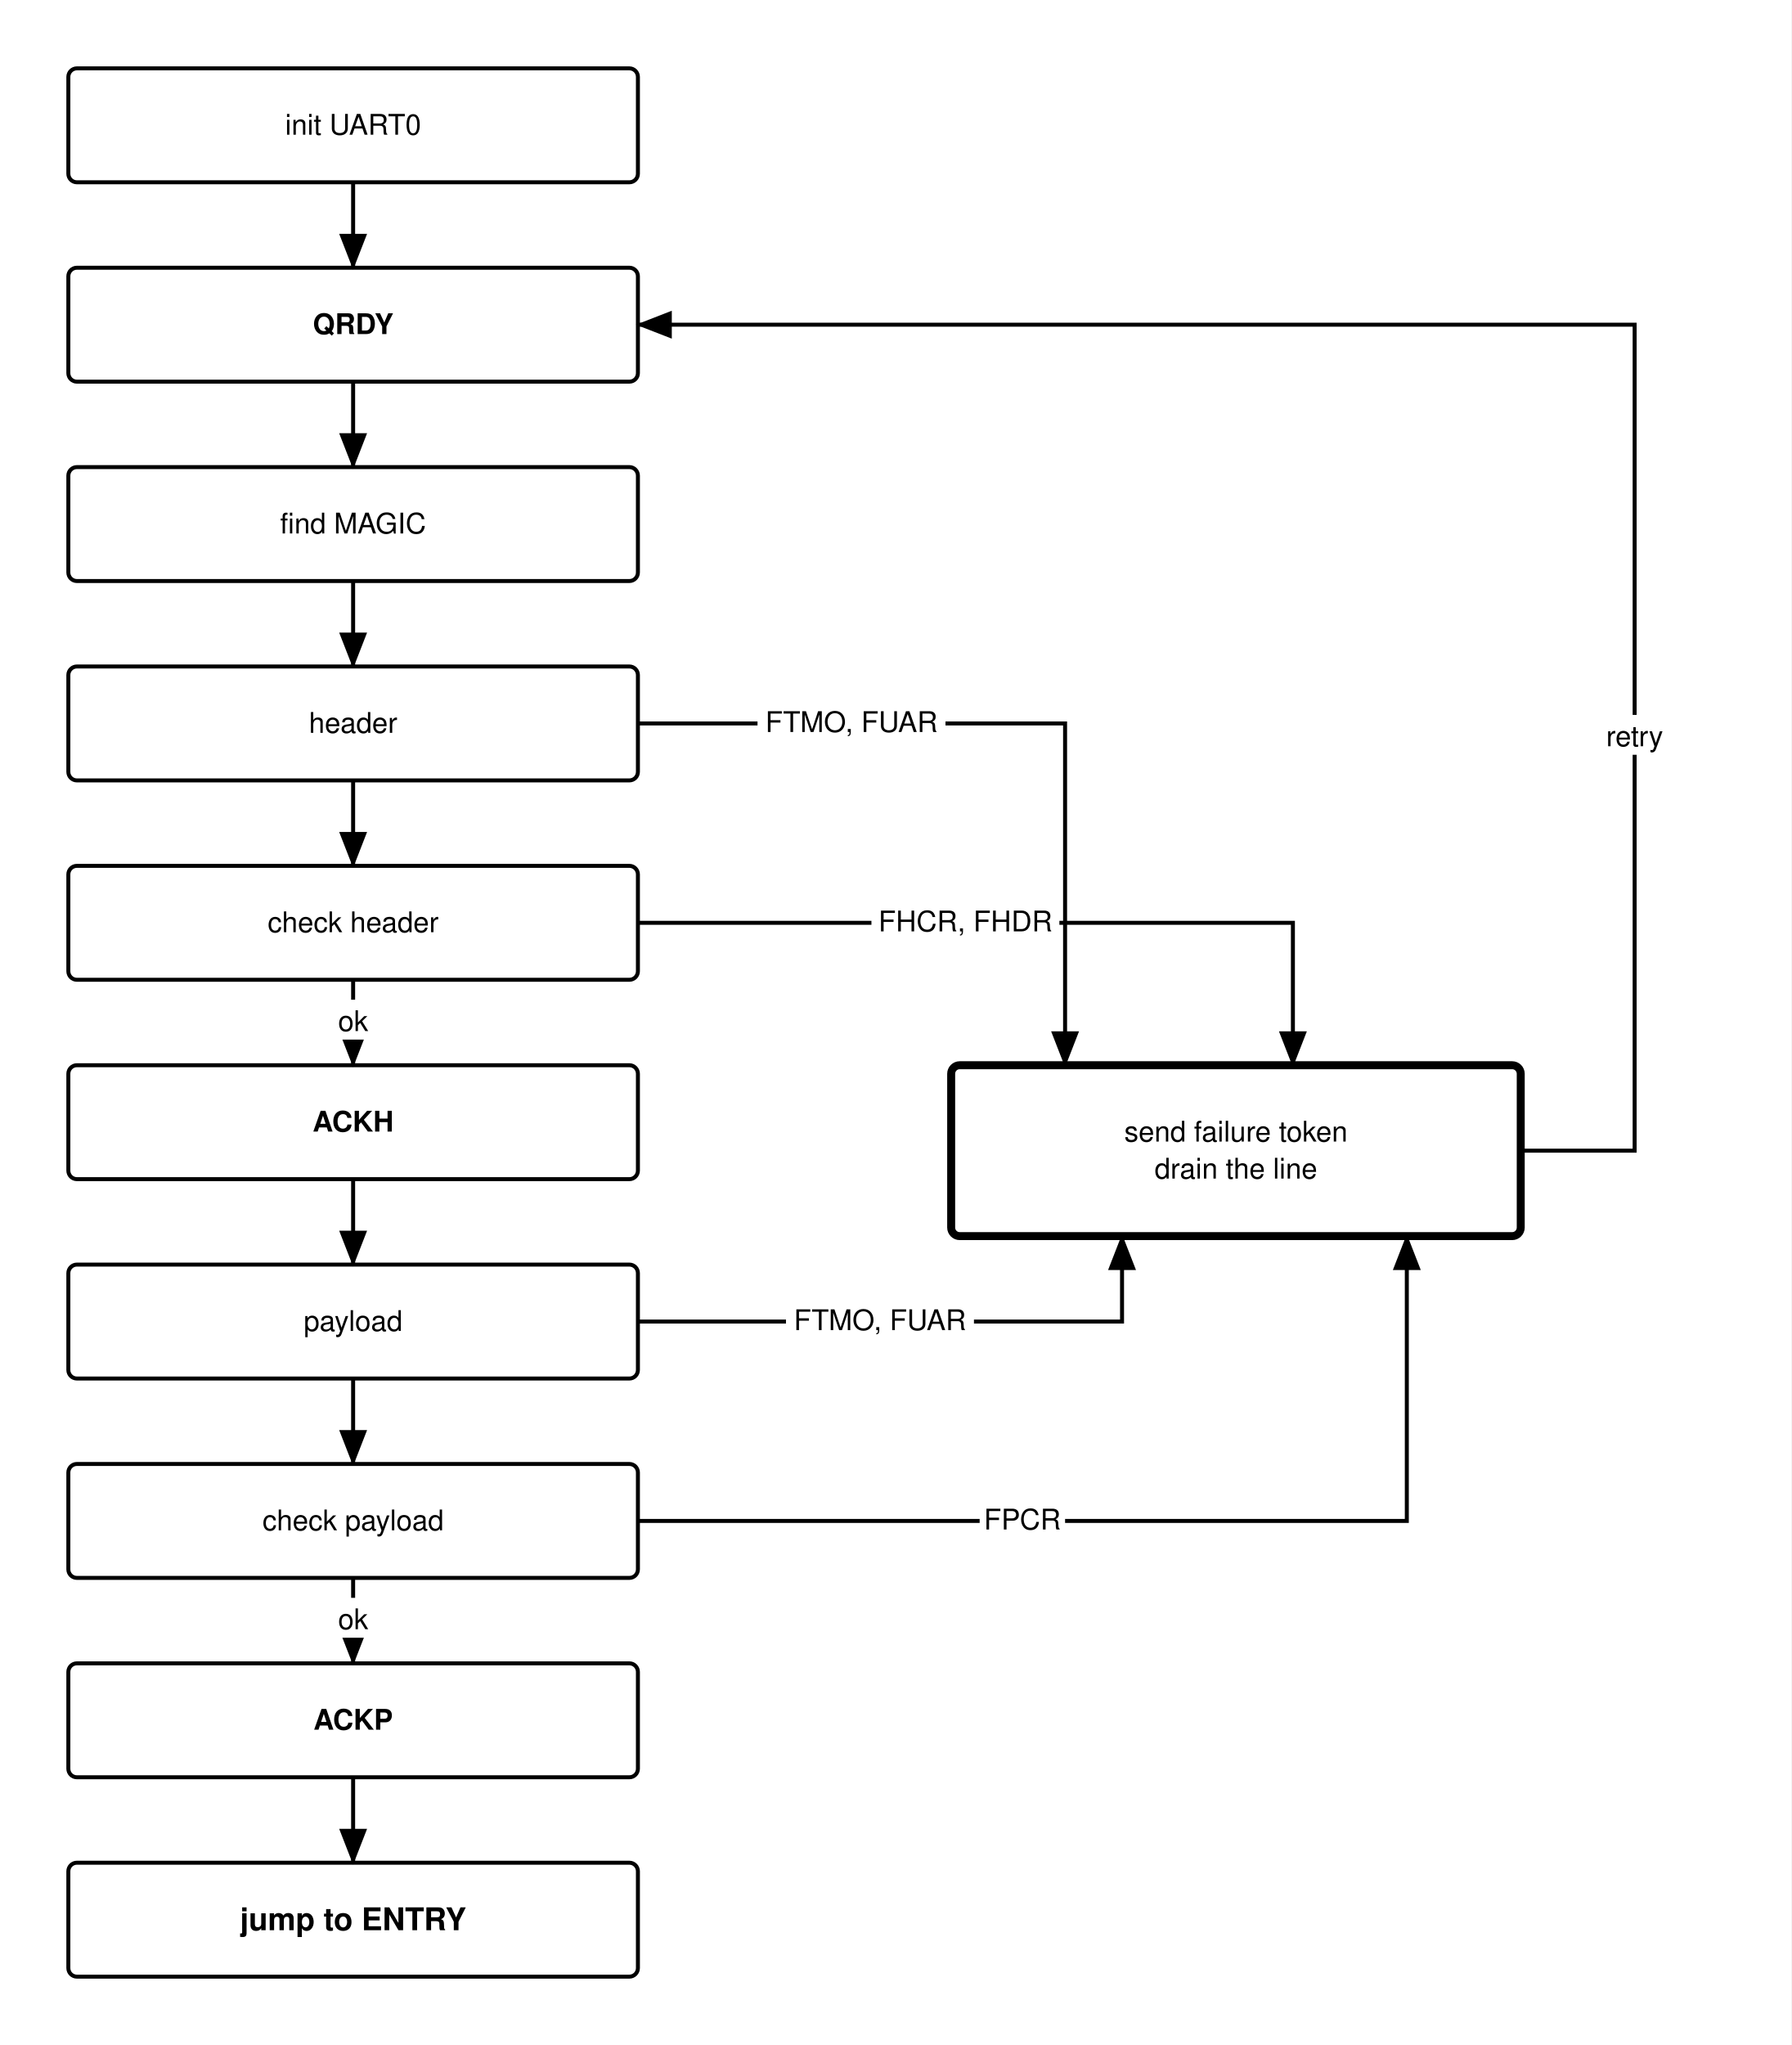
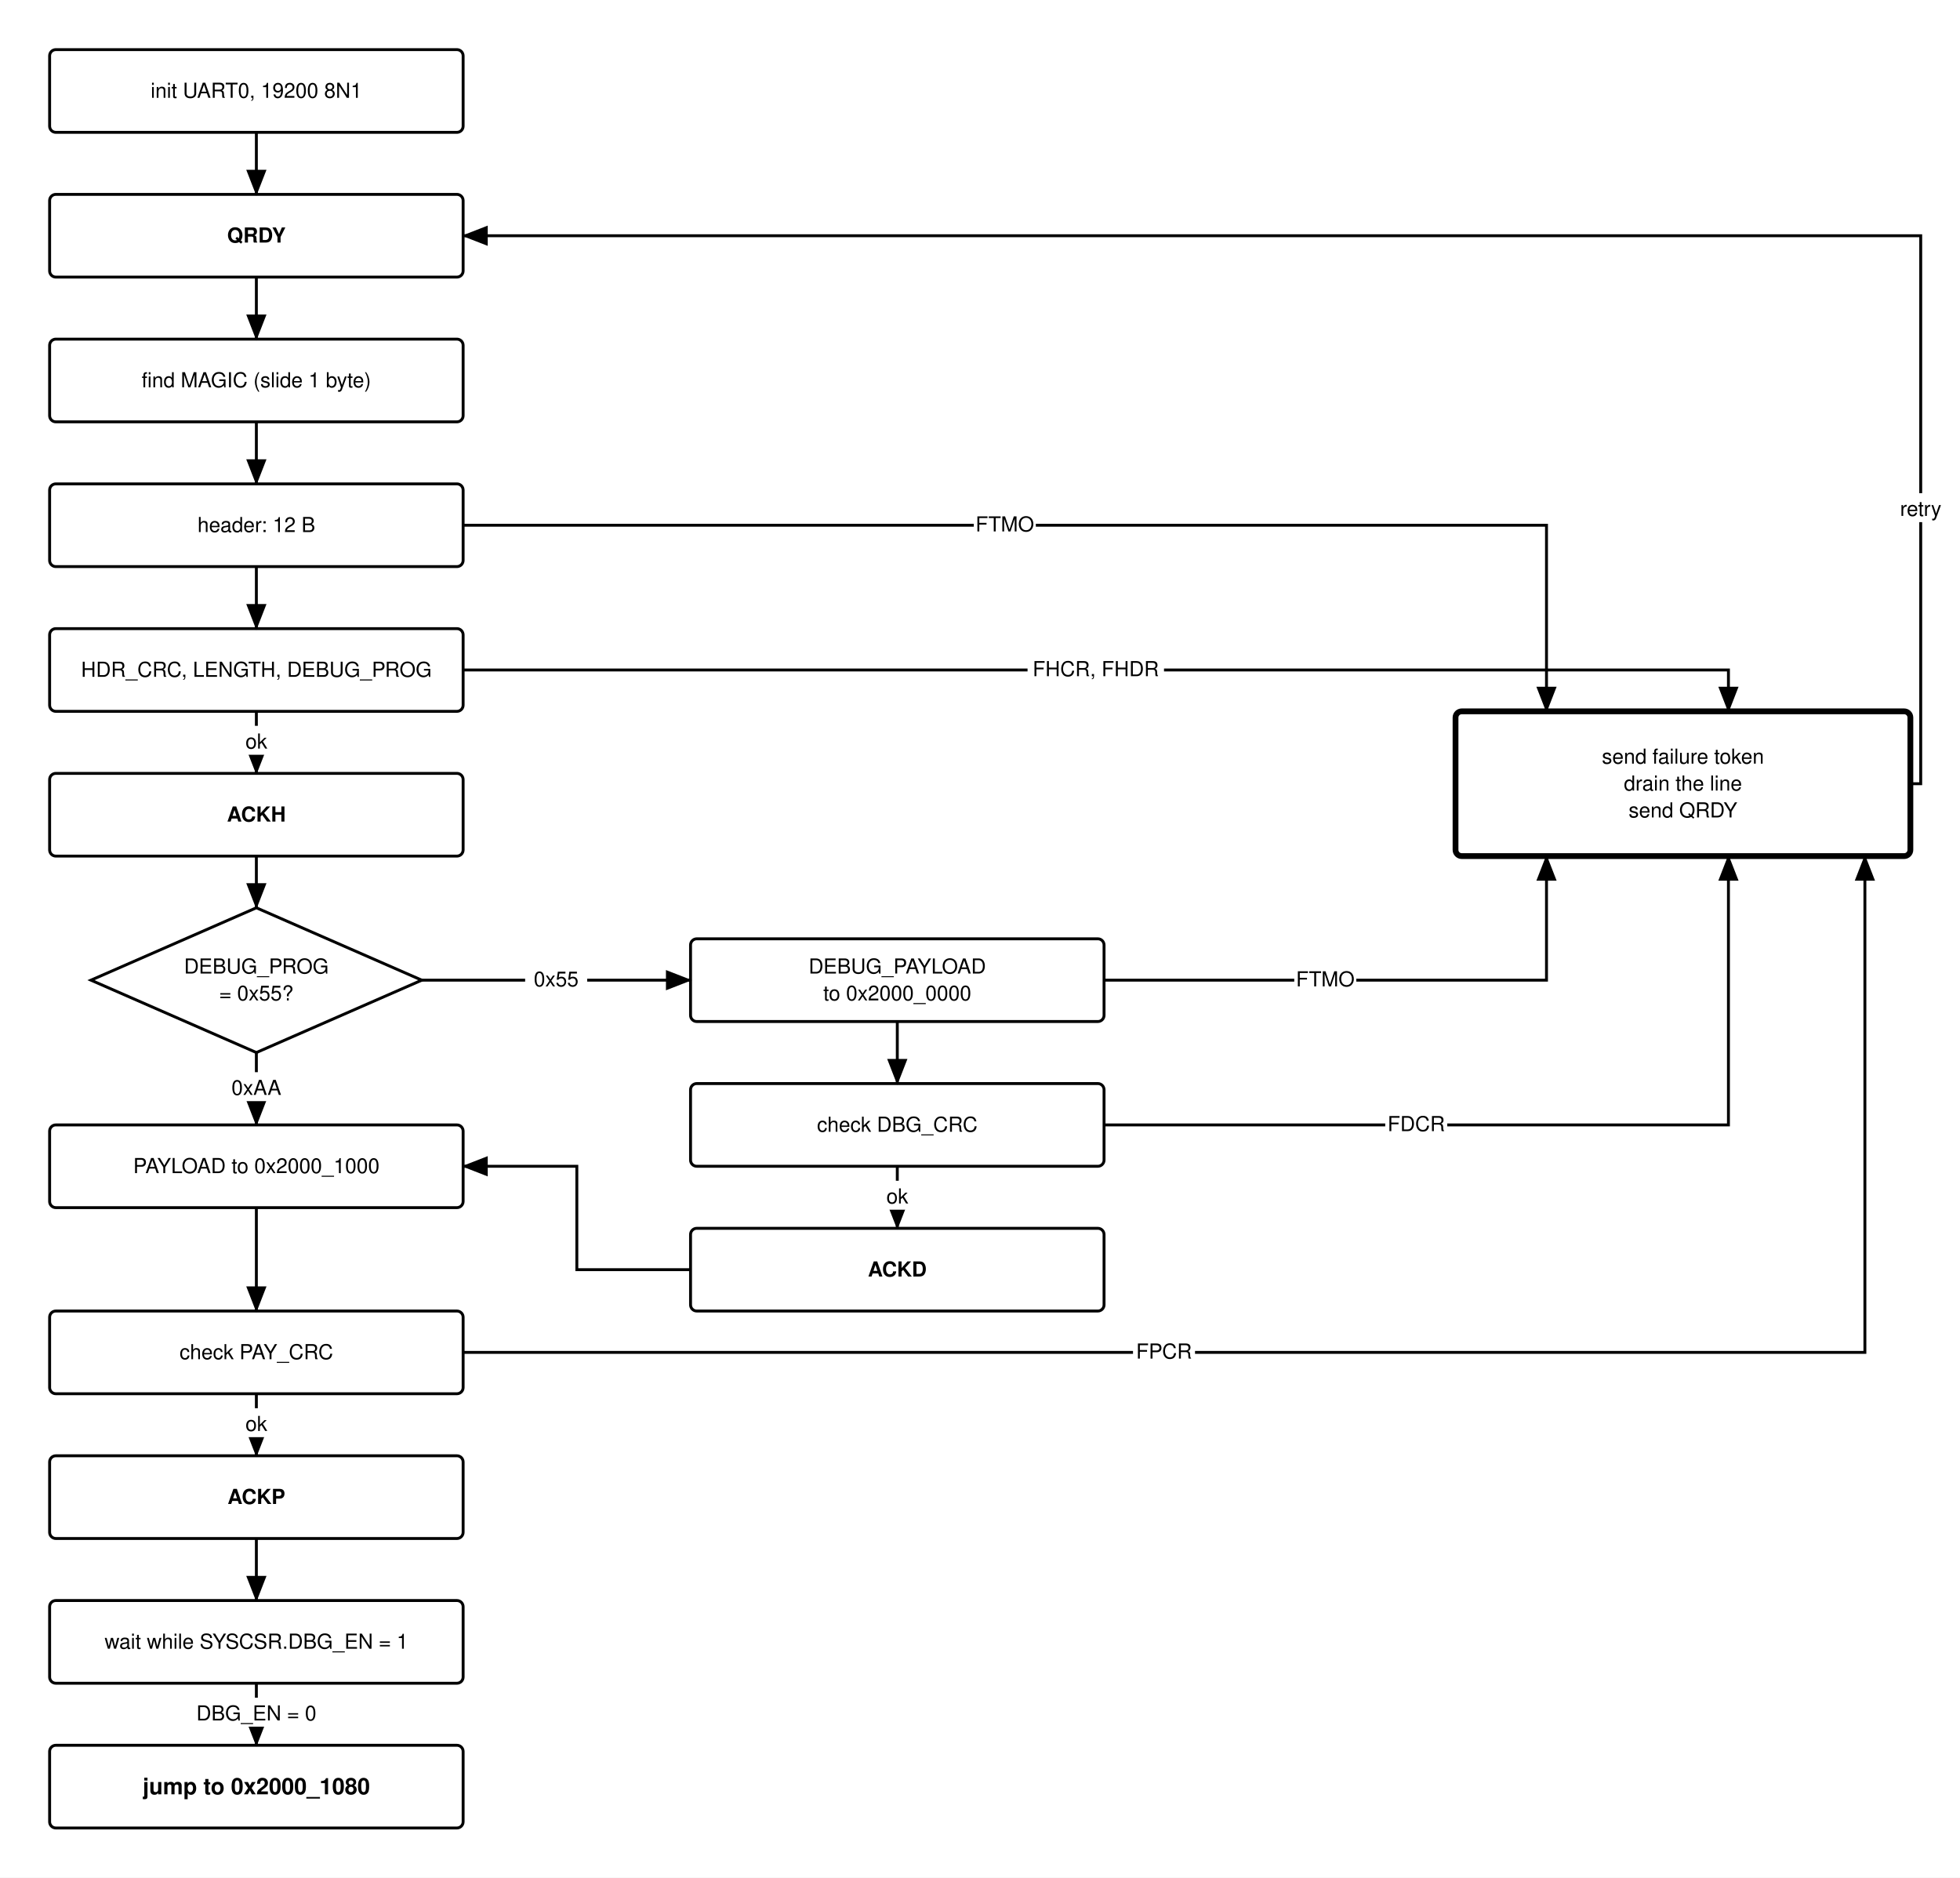
- <svg xmlns="http://www.w3.org/2000/svg" width="629" height="718" viewBox="-4 -14 629 718" font-family="Helvetica,Arial,sans-serif">
+ <svg xmlns="http://www.w3.org/2000/svg" width="948" height="908" viewBox="-4 -14 948 908" font-family="Helvetica,Arial,sans-serif">
  <defs>
    <marker id="ah" markerWidth="9" markerHeight="7" refX="8.5" refY="3.5" orient="auto">
      <polygon points="0 0, 9 3.5, 0 7" fill="#000000" />
    </marker>
    <marker id="ahs" markerWidth="9" markerHeight="7" refX="0.5" refY="3.5" orient="auto">
      <polygon points="9 0, 0 3.5, 9 7" fill="#000000" />
    </marker>
  </defs>
-   <rect x="-4" y="-14" width="629" height="718" fill="#ffffff" />
+   <rect x="-4" y="-14" width="948" height="908" fill="#ffffff" />
  <rect x="20" y="10" width="200" height="40" rx="3" fill="#ffffff" stroke="#000000" stroke-width="1.4" />
  <rect x="20" y="80" width="200" height="40" rx="3" fill="#ffffff" stroke="#000000" stroke-width="1.4" />
  <rect x="20" y="150" width="200" height="40" rx="3" fill="#ffffff" stroke="#000000" stroke-width="1.4" />
  <rect x="20" y="220" width="200" height="40" rx="3" fill="#ffffff" stroke="#000000" stroke-width="1.4" />
  <rect x="20" y="290" width="200" height="40" rx="3" fill="#ffffff" stroke="#000000" stroke-width="1.4" />
  <rect x="20" y="360" width="200" height="40" rx="3" fill="#ffffff" stroke="#000000" stroke-width="1.4" />
-   <rect x="20" y="430" width="200" height="40" rx="3" fill="#ffffff" stroke="#000000" stroke-width="1.4" />
-   <rect x="20" y="500" width="200" height="40" rx="3" fill="#ffffff" stroke="#000000" stroke-width="1.4" />
-   <rect x="20" y="570" width="200" height="40" rx="3" fill="#ffffff" stroke="#000000" stroke-width="1.4" />
-   <rect x="20" y="640" width="200" height="40" rx="3" fill="#ffffff" stroke="#000000" stroke-width="1.4" />
-   <rect x="330" y="360" width="200" height="60" rx="3" fill="#ffffff" stroke="#000000" stroke-width="2.8" />
-   <rect x="600" y="90" width="1" height="20" rx="3" fill="none" stroke="none" stroke-width="0" />
+   <polygon points="120.0,425 200,460.0 120.0,495 40,460.0" fill="#ffffff" stroke="#000000" stroke-width="1.4" />
+   <rect x="330" y="440" width="200" height="40" rx="3" fill="#ffffff" stroke="#000000" stroke-width="1.4" />
+   <rect x="330" y="510" width="200" height="40" rx="3" fill="#ffffff" stroke="#000000" stroke-width="1.4" />
+   <rect x="330" y="580" width="200" height="40" rx="3" fill="#ffffff" stroke="#000000" stroke-width="1.4" />
+   <rect x="20" y="530" width="200" height="40" rx="3" fill="#ffffff" stroke="#000000" stroke-width="1.4" />
+   <rect x="20" y="620" width="200" height="40" rx="3" fill="#ffffff" stroke="#000000" stroke-width="1.4" />
+   <rect x="20" y="690" width="200" height="40" rx="3" fill="#ffffff" stroke="#000000" stroke-width="1.4" />
+   <rect x="20" y="760" width="200" height="40" rx="3" fill="#ffffff" stroke="#000000" stroke-width="1.4" />
+   <rect x="20" y="830" width="200" height="40" rx="3" fill="#ffffff" stroke="#000000" stroke-width="1.4" />
+   <rect x="700" y="330" width="220" height="70" rx="3" fill="#ffffff" stroke="#000000" stroke-width="2.8" />
  <polyline points="120.0,50.0 120.0,80.0" fill="none" stroke="#000000" stroke-width="1.4" marker-end="url(#ah)" />
  <polyline points="120.0,120.0 120.0,150.0" fill="none" stroke="#000000" stroke-width="1.4" marker-end="url(#ah)" />
  <polyline points="120.0,190.0 120.0,220.0" fill="none" stroke="#000000" stroke-width="1.4" marker-end="url(#ah)" />
  <polyline points="120.0,260.0 120.0,290.0" fill="none" stroke="#000000" stroke-width="1.4" marker-end="url(#ah)" />
  <polyline points="120.0,330.0 120.0,360.0" fill="none" stroke="#000000" stroke-width="1.4" marker-end="url(#ah)" />
  <rect x="111.0" y="337.0" width="18.0" height="14" fill="#ffffff" />
  <text x="120.0" y="348.0" font-size="10" fill="#000000" text-anchor="middle">ok</text>
-   <polyline points="120.0,400.0 120.0,430.0" fill="none" stroke="#000000" stroke-width="1.4" marker-end="url(#ah)" />
-   <polyline points="120.0,470.0 120.0,500.0" fill="none" stroke="#000000" stroke-width="1.4" marker-end="url(#ah)" />
-   <polyline points="120.0,540.0 120.0,570.0" fill="none" stroke="#000000" stroke-width="1.4" marker-end="url(#ah)" />
-   <rect x="111.0" y="547.0" width="18.0" height="14" fill="#ffffff" />
-   <text x="120.0" y="558.0" font-size="10" fill="#000000" text-anchor="middle">ok</text>
-   <polyline points="120.0,610.0 120.0,640.0" fill="none" stroke="#000000" stroke-width="1.4" marker-end="url(#ah)" />
-   <polyline points="220.0,240.0 370.0,240.0 370.0,360.0" fill="none" stroke="#000000" stroke-width="1.4" marker-end="url(#ah)" />
-   <rect x="262.0" y="232.0" width="66.0" height="14" fill="#ffffff" />
-   <text x="295.0" y="243.0" font-size="10" fill="#000000" text-anchor="middle">FTMO, FUAR</text>
-   <polyline points="220.0,310.0 450.0,310.0 450.0,360.0" fill="none" stroke="#000000" stroke-width="1.4" marker-end="url(#ah)" />
-   <rect x="302.0" y="302.0" width="66.0" height="14" fill="#ffffff" />
-   <text x="335.0" y="313.0" font-size="10" fill="#000000" text-anchor="middle">FHCR, FHDR</text>
-   <polyline points="220.0,450.0 390.0,450.0 390.0,420.0" fill="none" stroke="#000000" stroke-width="1.4" marker-end="url(#ah)" />
-   <rect x="272.0" y="442.0" width="66.0" height="14" fill="#ffffff" />
-   <text x="305.0" y="453.0" font-size="10" fill="#000000" text-anchor="middle">FTMO, FUAR</text>
-   <polyline points="220.0,520.0 490.0,520.0 490.0,420.0" fill="none" stroke="#000000" stroke-width="1.4" marker-end="url(#ah)" />
-   <rect x="340.0" y="512.0" width="30.0" height="14" fill="#ffffff" />
-   <text x="355.0" y="523.0" font-size="10" fill="#000000" text-anchor="middle">FPCR</text>
-   <polyline points="530.0,390.0 570.0,390.0 570.0,100.0 220.0,100.0" fill="none" stroke="#000000" stroke-width="1.4" marker-end="url(#ah)" />
-   <rect x="552.0" y="237.0" width="36.0" height="14" fill="#ffffff" />
-   <text x="570.0" y="248.0" font-size="10" fill="#000000" text-anchor="middle">retry</text>
-   <text x="120.0" y="33.3" font-size="10" text-anchor="middle" fill="#000000">init UART0</text>
+   <polyline points="120.0,400.0 120.0,425.0" fill="none" stroke="#000000" stroke-width="1.4" marker-end="url(#ah)" />
+   <polyline points="120.0,495.0 120.0,530.0" fill="none" stroke="#000000" stroke-width="1.4" marker-end="url(#ah)" />
+   <rect x="105.0" y="504.5" width="30.0" height="14" fill="#ffffff" />
+   <text x="120.0" y="515.5" font-size="10" fill="#000000" text-anchor="middle">0xAA</text>
+   <polyline points="200.0,460.0 330.0,460.0" fill="none" stroke="#000000" stroke-width="1.4" marker-end="url(#ah)" />
+   <rect x="250.0" y="452.0" width="30.0" height="14" fill="#ffffff" />
+   <text x="265.0" y="463.0" font-size="10" fill="#000000" text-anchor="middle">0x55</text>
+   <polyline points="430.0,480.0 430.0,510.0" fill="none" stroke="#000000" stroke-width="1.4" marker-end="url(#ah)" />
+   <polyline points="430.0,550.0 430.0,580.0" fill="none" stroke="#000000" stroke-width="1.4" marker-end="url(#ah)" />
+   <rect x="421.0" y="557.0" width="18.0" height="14" fill="#ffffff" />
+   <text x="430.0" y="568.0" font-size="10" fill="#000000" text-anchor="middle">ok</text>
+   <polyline points="330.0,600.0 275.0,600.0 275.0,550.0 220.0,550.0" fill="none" stroke="#000000" stroke-width="1.4" marker-end="url(#ah)" />
+   <polyline points="120.0,570.0 120.0,620.0" fill="none" stroke="#000000" stroke-width="1.4" marker-end="url(#ah)" />
+   <polyline points="120.0,660.0 120.0,690.0" fill="none" stroke="#000000" stroke-width="1.4" marker-end="url(#ah)" />
+   <rect x="111.0" y="667.0" width="18.0" height="14" fill="#ffffff" />
+   <text x="120.0" y="678.0" font-size="10" fill="#000000" text-anchor="middle">ok</text>
+   <polyline points="120.0,730.0 120.0,760.0" fill="none" stroke="#000000" stroke-width="1.4" marker-end="url(#ah)" />
+   <polyline points="120.0,800.0 120.0,830.0" fill="none" stroke="#000000" stroke-width="1.4" marker-end="url(#ah)" />
+   <rect x="87.0" y="807.0" width="66.0" height="14" fill="#ffffff" />
+   <text x="120.0" y="818.0" font-size="10" fill="#000000" text-anchor="middle">DBG_EN = 0</text>
+   <polyline points="220.0,240.0 744.0,240.0 744.0,330.0" fill="none" stroke="#000000" stroke-width="1.4" marker-end="url(#ah)" />
+   <rect x="467.0" y="232.0" width="30.0" height="14" fill="#ffffff" />
+   <text x="482.0" y="243.0" font-size="10" fill="#000000" text-anchor="middle">FTMO</text>
+   <polyline points="220.0,310.0 832.0,310.0 832.0,330.0" fill="none" stroke="#000000" stroke-width="1.4" marker-end="url(#ah)" />
+   <rect x="493.0" y="302.0" width="66.0" height="14" fill="#ffffff" />
+   <text x="526.0" y="313.0" font-size="10" fill="#000000" text-anchor="middle">FHCR, FHDR</text>
+   <polyline points="530.0,460.0 744.0,460.0 744.0,400.0" fill="none" stroke="#000000" stroke-width="1.4" marker-end="url(#ah)" />
+   <rect x="622.0" y="452.0" width="30.0" height="14" fill="#ffffff" />
+   <text x="637.0" y="463.0" font-size="10" fill="#000000" text-anchor="middle">FTMO</text>
+   <polyline points="530.0,530.0 832.0,530.0 832.0,400.0" fill="none" stroke="#000000" stroke-width="1.4" marker-end="url(#ah)" />
+   <rect x="666.0" y="522.0" width="30.0" height="14" fill="#ffffff" />
+   <text x="681.0" y="533.0" font-size="10" fill="#000000" text-anchor="middle">FDCR</text>
+   <polyline points="220.0,640.0 898.0,640.0 898.0,400.0" fill="none" stroke="#000000" stroke-width="1.4" marker-end="url(#ah)" />
+   <rect x="544.0" y="632.0" width="30.0" height="14" fill="#ffffff" />
+   <text x="559.0" y="643.0" font-size="10" fill="#000000" text-anchor="middle">FPCR</text>
+   <polyline points="920.0,365.0 925.0,365.0 925.0,100.0 220.0,100.0" fill="none" stroke="#000000" stroke-width="1.4" marker-end="url(#ah)" />
+   <rect x="907.0" y="224.5" width="36.0" height="14" fill="#ffffff" />
+   <text x="925.0" y="235.5" font-size="10" fill="#000000" text-anchor="middle">retry</text>
+   <text x="120.0" y="33.3" font-size="10" text-anchor="middle" fill="#000000">init UART0, 19200 8N1</text>
  <text x="120.0" y="103.3" font-size="10" text-anchor="middle" fill="#000000" font-weight="bold">QRDY</text>
-   <text x="120.0" y="173.3" font-size="10" text-anchor="middle" fill="#000000">find MAGIC</text>
-   <text x="120.0" y="243.3" font-size="10" text-anchor="middle" fill="#000000">header</text>
-   <text x="120.0" y="313.3" font-size="10" text-anchor="middle" fill="#000000">check header</text>
+   <text x="120.0" y="173.3" font-size="10" text-anchor="middle" fill="#000000">find MAGIC (slide 1 byte)</text>
+   <text x="120.0" y="243.3" font-size="10" text-anchor="middle" fill="#000000">header: 12 B</text>
+   <text x="120.0" y="313.3" font-size="10" text-anchor="middle" fill="#000000">HDR_CRC, LENGTH, DEBUG_PROG</text>
  <text x="120.0" y="383.3" font-size="10" text-anchor="middle" fill="#000000" font-weight="bold">ACKH</text>
-   <text x="120.0" y="453.3" font-size="10" text-anchor="middle" fill="#000000">payload</text>
-   <text x="120.0" y="523.3" font-size="10" text-anchor="middle" fill="#000000">check payload</text>
-   <text x="120.0" y="593.3" font-size="10" text-anchor="middle" fill="#000000" font-weight="bold">ACKP</text>
-   <text x="120.0" y="663.7" font-size="11" text-anchor="middle" fill="#000000" font-weight="bold">jump to ENTRY</text>
-   <text x="430.0" y="386.8" font-size="10" text-anchor="middle" fill="#000000">send failure token</text>
-   <text x="430.0" y="399.8" font-size="10" text-anchor="middle" fill="#000000">drain the line</text>
-   <text x="600.5" y="103.3" font-size="10" text-anchor="middle" fill="#000000" />
+   <text x="120.0" y="456.8" font-size="10" text-anchor="middle" fill="#000000">DEBUG_PROG</text>
+   <text x="120.0" y="469.8" font-size="10" text-anchor="middle" fill="#000000">= 0x55?</text>
+   <text x="430.0" y="456.8" font-size="10" text-anchor="middle" fill="#000000">DEBUG_PAYLOAD</text>
+   <text x="430.0" y="469.8" font-size="10" text-anchor="middle" fill="#000000">to 0x2000_0000</text>
+   <text x="430.0" y="533.3" font-size="10" text-anchor="middle" fill="#000000">check DBG_CRC</text>
+   <text x="430.0" y="603.3" font-size="10" text-anchor="middle" fill="#000000" font-weight="bold">ACKD</text>
+   <text x="120.0" y="553.3" font-size="10" text-anchor="middle" fill="#000000">PAYLOAD to 0x2000_1000</text>
+   <text x="120.0" y="643.3" font-size="10" text-anchor="middle" fill="#000000">check PAY_CRC</text>
+   <text x="120.0" y="713.3" font-size="10" text-anchor="middle" fill="#000000" font-weight="bold">ACKP</text>
+   <text x="120.0" y="783.3" font-size="10" text-anchor="middle" fill="#000000">wait while SYSCSR.DBG_EN = 1</text>
+   <text x="120.0" y="853.7" font-size="11" text-anchor="middle" fill="#000000" font-weight="bold">jump to 0x2000_1080</text>
+   <text x="810.0" y="355.3" font-size="10" text-anchor="middle" fill="#000000">send failure token</text>
+   <text x="810.0" y="368.3" font-size="10" text-anchor="middle" fill="#000000">drain the line</text>
+   <text x="810.0" y="381.3" font-size="10" text-anchor="middle" fill="#000000">send QRDY</text>
</svg>
